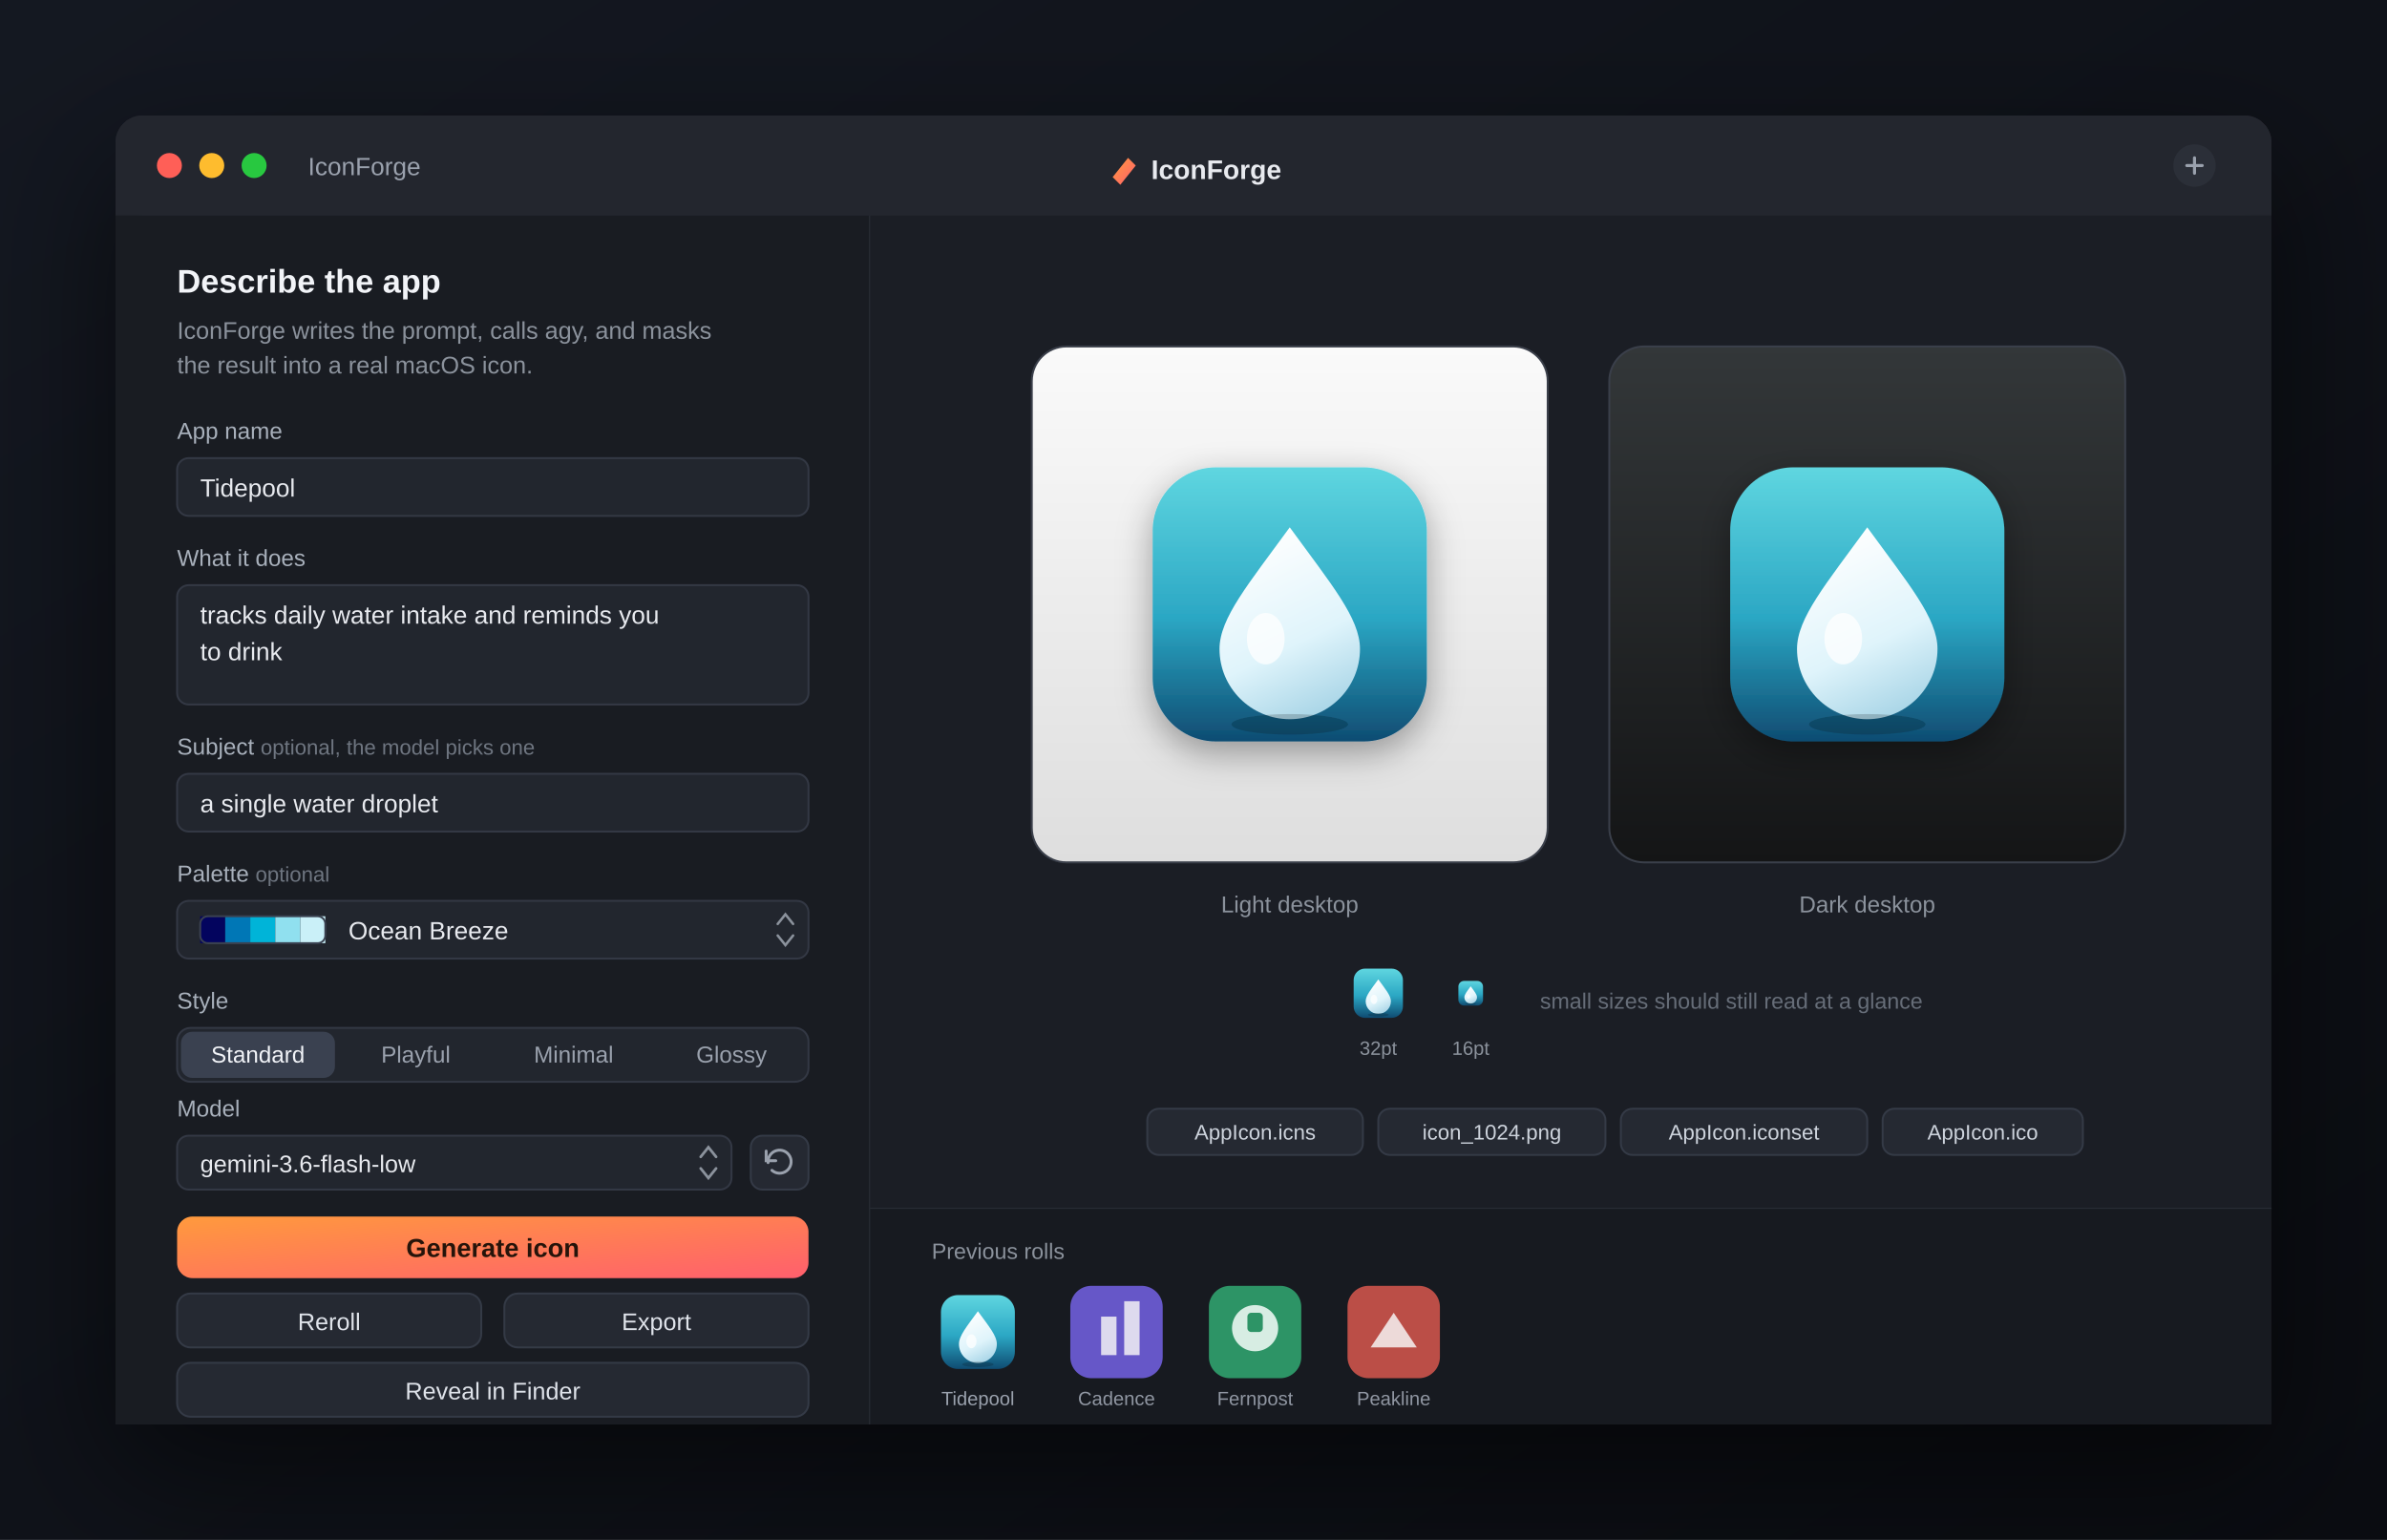
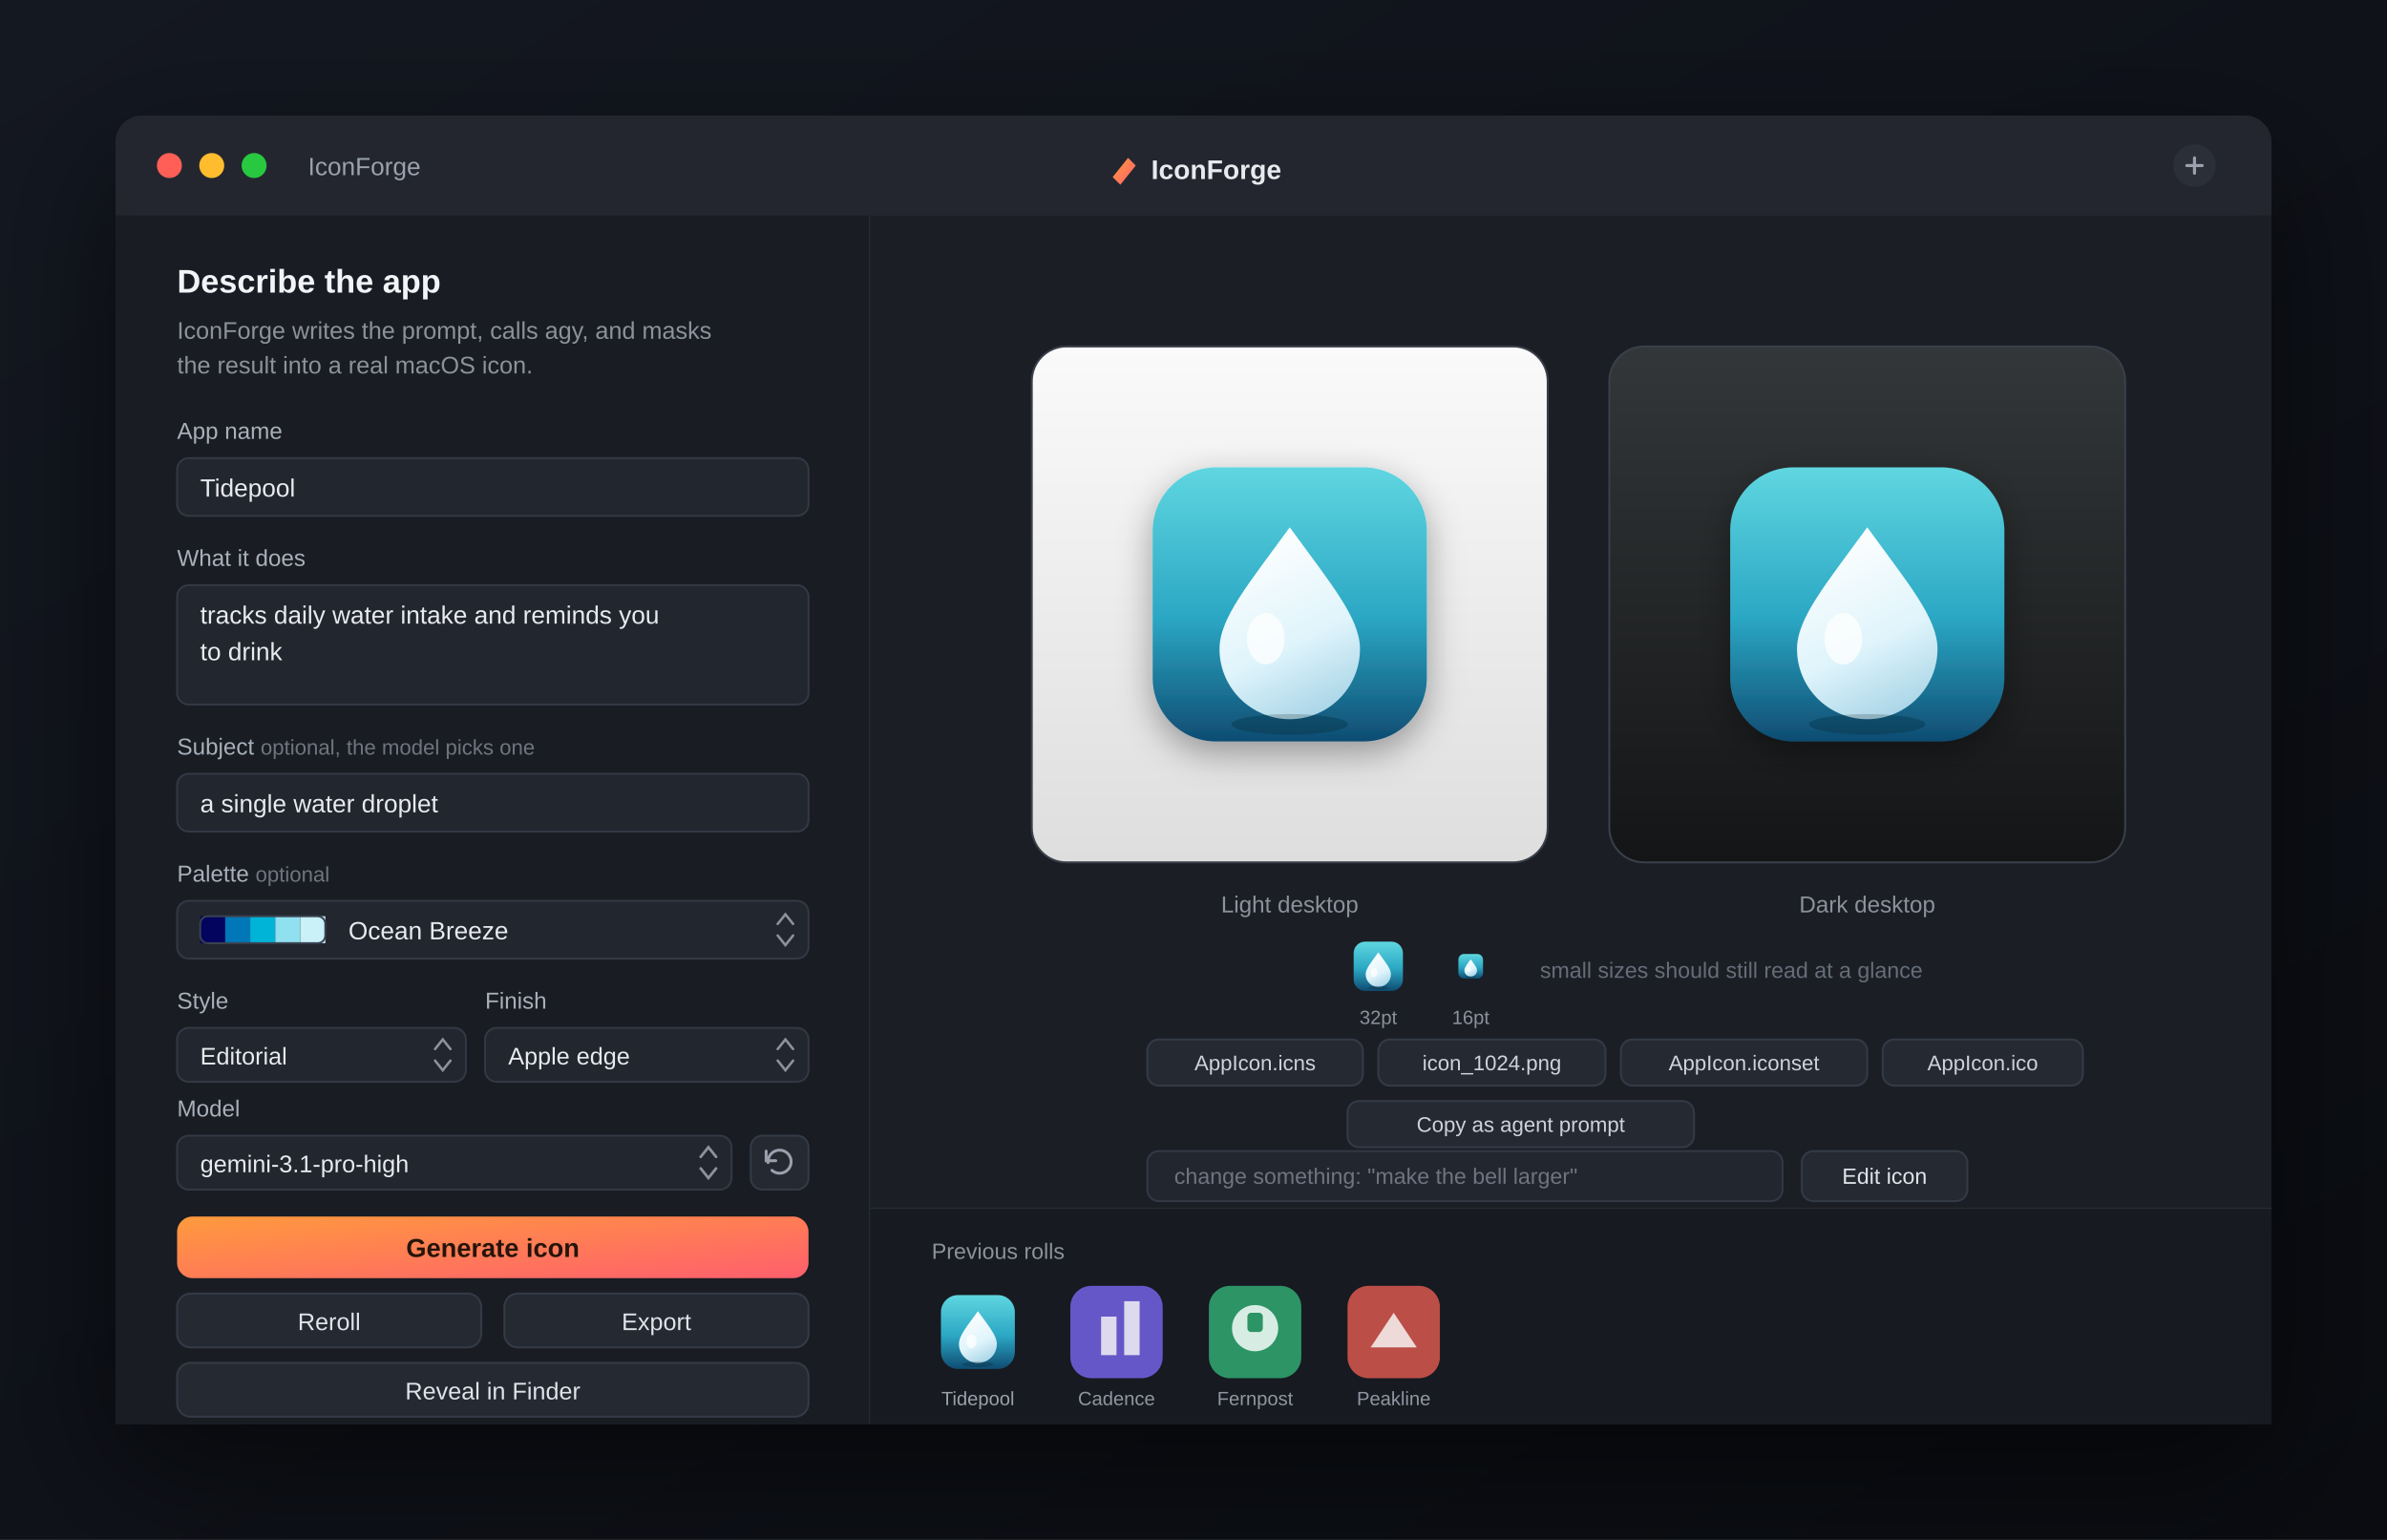
<svg xmlns="http://www.w3.org/2000/svg" viewBox="0 0 1240 800" width="1240" height="800" font-family="-apple-system, BlinkMacSystemFont, 'SF Pro Text', 'Helvetica Neue', Arial, sans-serif">
  <defs>
    <linearGradient id="pageBg" x1="0" y1="0" x2="1" y2="1">
      <stop offset="0%" stop-color="#141821" />
      <stop offset="100%" stop-color="#0a0c11" />
    </linearGradient>
    <linearGradient id="dropIcon" x1="0.5" y1="0" x2="0.5" y2="1">
      <stop offset="0%" stop-color="#5fd6e0" />
      <stop offset="55%" stop-color="#2ba7c4" />
      <stop offset="100%" stop-color="#0f4c72" />
    </linearGradient>
    <linearGradient id="dropBody" x1="0.35" y1="0" x2="0.7" y2="1">
      <stop offset="0%" stop-color="#ffffff" />
      <stop offset="60%" stop-color="#dff4fb" />
      <stop offset="100%" stop-color="#a7d4e6" />
    </linearGradient>
    <linearGradient id="lightCard" x1="0.5" y1="0" x2="0.5" y2="1">
      <stop offset="0%" stop-color="#fafafa" />
      <stop offset="100%" stop-color="#dedede" />
    </linearGradient>
    <linearGradient id="darkCard" x1="0.5" y1="0" x2="0.5" y2="1">
      <stop offset="0%" stop-color="#333739" />
      <stop offset="100%" stop-color="#141516" />
    </linearGradient>
    <linearGradient id="accent" x1="0" y1="0" x2="1" y2="1">
      <stop offset="0%" stop-color="#ff9a3d" />
      <stop offset="100%" stop-color="#ff5f6d" />
    </linearGradient>
    <filter id="iconShadow" x="-30%" y="-30%" width="160%" height="160%">
      <feDropShadow dx="0" dy="6" stdDeviation="9" flood-color="#000" flood-opacity="0.35" />
    </filter>
    <filter id="windowShadow" x="-10%" y="-10%" width="120%" height="130%">
      <feDropShadow dx="0" dy="26" stdDeviation="34" flood-color="#000" flood-opacity="0.55" />
    </filter>
    <symbol id="waterIcon" viewBox="0 0 200 200">
      <rect x="20" y="20" width="160" height="160" rx="37" fill="url(#dropIcon)" />
      <path d="M100 55 C124 88 141 108 141 126 a41 41 0 0 1 -82 0 C59 108 76 88 100 55 Z" fill="url(#dropBody)" />
      <ellipse cx="86" cy="120" rx="11" ry="15" fill="#ffffff" opacity="0.75" />
      <ellipse cx="100" cy="170" rx="34" ry="6" fill="#000" opacity="0.18" />
    </symbol>
  </defs>
  <rect width="1240" height="800" fill="url(#pageBg)" />
  <g filter="url(#windowShadow)">
    <rect x="60" y="60" width="1120" height="680" rx="14" fill="#1c1f26" />
  </g>
  <rect x="60" y="60" width="1120" height="52" rx="14" fill="#23262e" />
  <rect x="60" y="98" width="1120" height="14" fill="#23262e" />
  <circle cx="88" cy="86" r="6.5" fill="#ff5f57" />
  <circle cx="110" cy="86" r="6.5" fill="#febc2e" />
  <circle cx="132" cy="86" r="6.5" fill="#28c840" />
  <text x="160" y="91" fill="#9aa1ad" font-size="13">IconForge</text>
  <g transform="translate(576 78)">
    <path d="M2 14 L10 4 L14 8 L6 18 Z" fill="url(#accent)" />
    <text x="22" y="15" fill="#e8eaef" font-size="14" font-weight="600">IconForge</text>
  </g>
  <circle cx="1140" cy="86" r="11" fill="#2b2f38" />
  <path d="M1136 86 h8 M1140 82 v8" stroke="#9aa1ad" stroke-width="1.6" stroke-linecap="round" />
  <rect x="60" y="112" width="392" height="628" fill="#191c22" />
  <line x1="452" y1="112" x2="452" y2="740" stroke="#2b2f38" stroke-width="1" />
  <text x="92" y="152" fill="#f2f4f8" font-size="17" font-weight="600">Describe the app</text>
  <text x="92" y="176" fill="#8b929c" font-size="12.5">IconForge writes the prompt, calls agy, and masks</text>
  <text x="92" y="194" fill="#8b929c" font-size="12.5">the result into a real macOS icon.</text>
  <text x="92" y="228" fill="#a8b0bb" font-size="12">App name</text>
  <rect x="92" y="238" width="328" height="30" rx="6" fill="#22262e" stroke="#333844" />
  <text x="104" y="258" fill="#e8eaef" font-size="13">Tidepool</text>
  <text x="92" y="294" fill="#a8b0bb" font-size="12">What it does</text>
  <rect x="92" y="304" width="328" height="62" rx="6" fill="#22262e" stroke="#333844" />
  <text x="104" y="324" fill="#e8eaef" font-size="13">tracks daily water intake and reminds you</text>
  <text x="104" y="343" fill="#e8eaef" font-size="13">to drink</text>
  <text x="92" y="392" fill="#a8b0bb" font-size="12">Subject <tspan fill="#6e7580" font-size="11">optional, the model picks one</tspan>
  </text>
  <rect x="92" y="402" width="328" height="30" rx="6" fill="#22262e" stroke="#333844" />
  <text x="104" y="422" fill="#e8eaef" font-size="13">a single water droplet</text>
  <text x="92" y="458" fill="#a8b0bb" font-size="12">Palette <tspan fill="#6e7580" font-size="11">optional</tspan>
  </text>
  <rect x="92" y="468" width="328" height="30" rx="6" fill="#22262e" stroke="#333844" />
  <g>
    <rect x="104" y="476" width="65" height="14" rx="4" fill="#22262e" />
    <rect x="104" y="476" width="13" height="14" fill="#03045E" />
    <rect x="117" y="476" width="13" height="14" fill="#0077B6" />
    <rect x="130" y="476" width="13" height="14" fill="#00B4D8" />
    <rect x="143" y="476" width="13" height="14" fill="#90E0EF" />
    <rect x="156" y="476" width="13" height="14" fill="#CAF0F8" />
    <rect x="104" y="476" width="65" height="14" rx="4" fill="none" stroke="#3a4150" />
  </g>
  <text x="181" y="488" fill="#e8eaef" font-size="13">Ocean Breeze</text>
  <path d="M404 480 l4 -5 l4 5 M404 486 l4 5 l4 -5" stroke="#8b929c" stroke-width="1.3" fill="none" stroke-linecap="round" />
  <text x="92" y="524" fill="#a8b0bb" font-size="12">Style</text>
-   <rect x="92" y="534" width="328" height="28" rx="7" fill="#22262e" stroke="#333844" />
-   <rect x="94" y="536" width="80" height="24" rx="6" fill="#3a4150" />
-   <text x="134" y="552" fill="#f2f4f8" font-size="12" text-anchor="middle">Standard</text>
-   <text x="216" y="552" fill="#9aa1ad" font-size="12" text-anchor="middle">Playful</text>
-   <text x="298" y="552" fill="#9aa1ad" font-size="12" text-anchor="middle">Minimal</text>
-   <text x="380" y="552" fill="#9aa1ad" font-size="12" text-anchor="middle">Glossy</text>
+   <rect x="92" y="534" width="150" height="28" rx="6" fill="#22262e" stroke="#333844" />
+   <text x="104" y="553" fill="#e8eaef" font-size="12.5">Editorial</text>
+   <path d="M226 545 l4 -5 l4 5 M226 551 l4 5 l4 -5" stroke="#8b929c" stroke-width="1.3" fill="none" stroke-linecap="round" />
+   <text x="252" y="524" fill="#a8b0bb" font-size="12">Finish</text>
+   <rect x="252" y="534" width="168" height="28" rx="6" fill="#22262e" stroke="#333844" />
+   <text x="264" y="553" fill="#e8eaef" font-size="12.5">Apple edge</text>
+   <path d="M404 545 l4 -5 l4 5 M404 551 l4 5 l4 -5" stroke="#8b929c" stroke-width="1.3" fill="none" stroke-linecap="round" />
  <text x="92" y="580" fill="#a8b0bb" font-size="12">Model</text>
  <rect x="92" y="590" width="288" height="28" rx="6" fill="#22262e" stroke="#333844" />
-   <text x="104" y="609" fill="#e8eaef" font-size="12.5">gemini-3.6-flash-low</text>
+   <text x="104" y="609" fill="#e8eaef" font-size="12.5">gemini-3.1-pro-high</text>
  <path d="M364 601 l4 -5 l4 5 M364 607 l4 5 l4 -5" stroke="#8b929c" stroke-width="1.4" fill="none" stroke-linecap="round" />
  <rect x="390" y="590" width="30" height="28" rx="6" fill="#252932" stroke="#343a46" />
  <path d="M399 604 a6 6 0 1 1 2 4" stroke="#9aa1ad" stroke-width="1.5" fill="none" stroke-linecap="round" />
  <path d="M398 598 v5 h5" stroke="#9aa1ad" stroke-width="1.5" fill="none" stroke-linecap="round" />
  <rect x="92" y="632" width="328" height="32" rx="8" fill="url(#accent)" />
  <text x="256" y="653" fill="#26140a" font-size="13.5" font-weight="600" text-anchor="middle">Generate icon</text>
  <rect x="92" y="672" width="158" height="28" rx="7" fill="#252932" stroke="#343a46" />
  <text x="171" y="691" fill="#dfe3ea" font-size="12.5" text-anchor="middle">Reroll</text>
  <rect x="262" y="672" width="158" height="28" rx="7" fill="#252932" stroke="#343a46" />
  <text x="341" y="691" fill="#dfe3ea" font-size="12.5" text-anchor="middle">Export</text>
  <rect x="92" y="708" width="328" height="28" rx="7" fill="#252932" stroke="#343a46" />
  <text x="256" y="727" fill="#dfe3ea" font-size="12.5" text-anchor="middle">Reveal in Finder</text>
  <rect x="452" y="112" width="728" height="516" fill="#1b1e25" />
  <rect x="536" y="180" width="268" height="268" rx="18" fill="url(#lightCard)" stroke="#3a3f4a" />
  <g filter="url(#iconShadow)">
    <use href="#waterIcon" x="581" y="225" width="178" height="178" />
  </g>
  <text x="670" y="474" fill="#8b929c" font-size="12" text-anchor="middle">Light desktop</text>
  <rect x="836" y="180" width="268" height="268" rx="18" fill="url(#darkCard)" stroke="#3a3f4a" />
  <g filter="url(#iconShadow)">
    <use href="#waterIcon" x="881" y="225" width="178" height="178" />
  </g>
  <text x="970" y="474" fill="#8b929c" font-size="12" text-anchor="middle">Dark desktop</text>
-   <use href="#waterIcon" x="700" y="500" width="32" height="32" />
-   <text x="716" y="548" fill="#8b929c" font-size="10" text-anchor="middle">32pt</text>
-   <use href="#waterIcon" x="756" y="508" width="16" height="16" />
-   <text x="764" y="548" fill="#8b929c" font-size="10" text-anchor="middle">16pt</text>
-   <text x="800" y="524" fill="#666d78" font-size="11.5">small sizes should still read at a glance</text>
+   <use href="#waterIcon" x="700" y="486" width="32" height="32" />
+   <text x="716" y="532" fill="#8b929c" font-size="10" text-anchor="middle">32pt</text>
+   <use href="#waterIcon" x="756" y="494" width="16" height="16" />
+   <text x="764" y="532" fill="#8b929c" font-size="10" text-anchor="middle">16pt</text>
+   <text x="800" y="508" fill="#666d78" font-size="11.5">small sizes should still read at a glance</text>
  <g font-size="11" fill="#cdd3dc">
-     <rect x="596" y="576" width="112" height="24" rx="6" fill="#252932" stroke="#343a46" />
-     <text x="652" y="592" text-anchor="middle">AppIcon.icns</text>
-     <rect x="716" y="576" width="118" height="24" rx="6" fill="#252932" stroke="#343a46" />
-     <text x="775" y="592" text-anchor="middle">icon_1024.png</text>
-     <rect x="842" y="576" width="128" height="24" rx="6" fill="#252932" stroke="#343a46" />
-     <text x="906" y="592" text-anchor="middle">AppIcon.iconset</text>
-     <rect x="978" y="576" width="104" height="24" rx="6" fill="#252932" stroke="#343a46" />
-     <text x="1030" y="592" text-anchor="middle">AppIcon.ico</text>
+     <rect x="596" y="540" width="112" height="24" rx="6" fill="#252932" stroke="#343a46" />
+     <text x="652" y="556" text-anchor="middle">AppIcon.icns</text>
+     <rect x="716" y="540" width="118" height="24" rx="6" fill="#252932" stroke="#343a46" />
+     <text x="775" y="556" text-anchor="middle">icon_1024.png</text>
+     <rect x="842" y="540" width="128" height="24" rx="6" fill="#252932" stroke="#343a46" />
+     <text x="906" y="556" text-anchor="middle">AppIcon.iconset</text>
+     <rect x="978" y="540" width="104" height="24" rx="6" fill="#252932" stroke="#343a46" />
+     <text x="1030" y="556" text-anchor="middle">AppIcon.ico</text>
  </g>
+   <rect x="700" y="572" width="180" height="24" rx="6" fill="#252932" stroke="#343a46" />
+   <text x="790" y="588" fill="#cdd3dc" font-size="11" text-anchor="middle">Copy as agent prompt</text>
+   <rect x="596" y="598" width="330" height="26" rx="6" fill="#22262e" stroke="#333844" />
+   <text x="610" y="615" fill="#6e7580" font-size="11.5">change something: "make the bell larger"</text>
+   <rect x="936" y="598" width="86" height="26" rx="6" fill="#252932" stroke="#343a46" />
+   <text x="979" y="615" fill="#dfe3ea" font-size="11.5" text-anchor="middle">Edit icon</text>
  <line x1="452" y1="628" x2="1180" y2="628" stroke="#2b2f38" />
  <rect x="452" y="628" width="728" height="112" fill="#171a20" />
  <text x="484" y="654" fill="#8b929c" font-size="11.5">Previous rolls</text>
  <use href="#waterIcon" x="484" y="668" width="48" height="48" />
  <text x="508" y="730" fill="#9aa1ad" font-size="10" text-anchor="middle">Tidepool</text>
  <g opacity="0.92">
    <rect x="556" y="668" width="48" height="48" rx="11" fill="#6d5cd6" />
    <path d="M572 704 v-20 h8 v20 z M584 704 v-28 h8 v28 z" fill="#efeaff" />
    <text x="580" y="730" fill="#9aa1ad" font-size="10" text-anchor="middle">Cadence</text>
  </g>
  <g opacity="0.92">
    <rect x="628" y="668" width="48" height="48" rx="11" fill="#2f9e6b" />
    <circle cx="652" cy="690" r="12" fill="#e7fff3" />
    <rect x="648" y="682" width="8" height="10" rx="2" fill="#2f9e6b" />
    <text x="652" y="730" fill="#9aa1ad" font-size="10" text-anchor="middle">Fernpost</text>
  </g>
  <g opacity="0.92">
    <rect x="700" y="668" width="48" height="48" rx="11" fill="#c9534a" />
    <path d="M712 700 l12 -18 l12 18 z" fill="#ffeae8" />
    <text x="724" y="730" fill="#9aa1ad" font-size="10" text-anchor="middle">Peakline</text>
  </g>
</svg>
